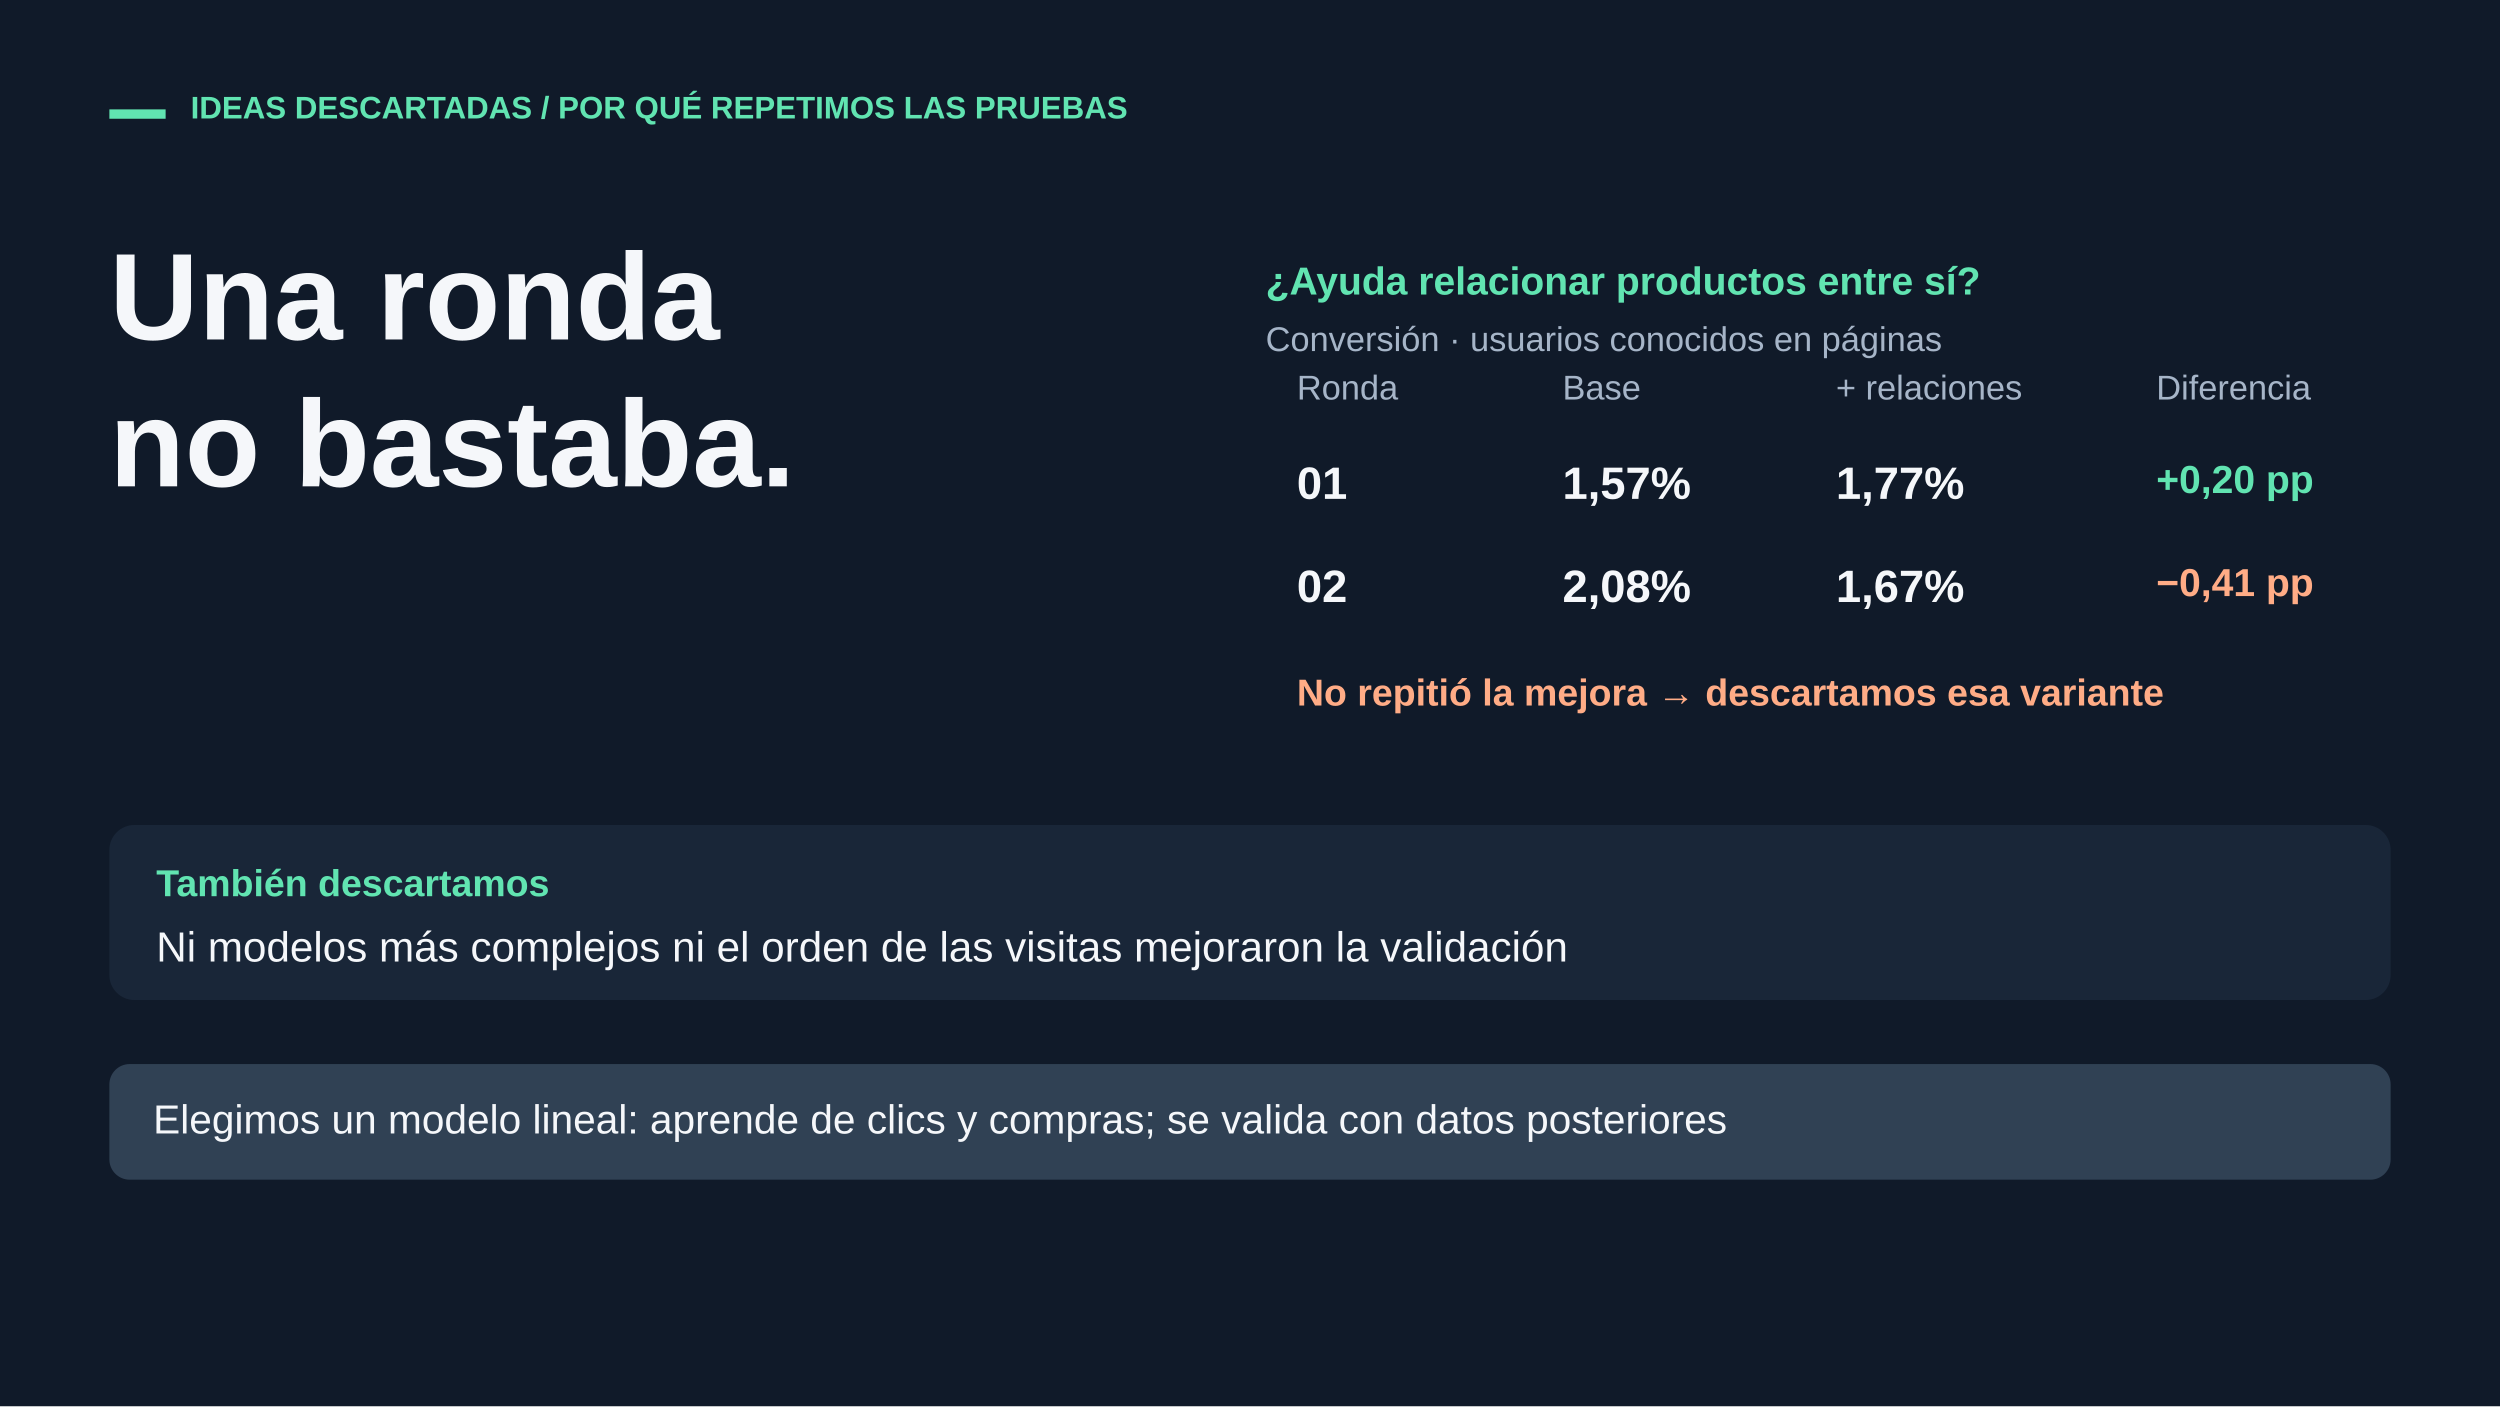
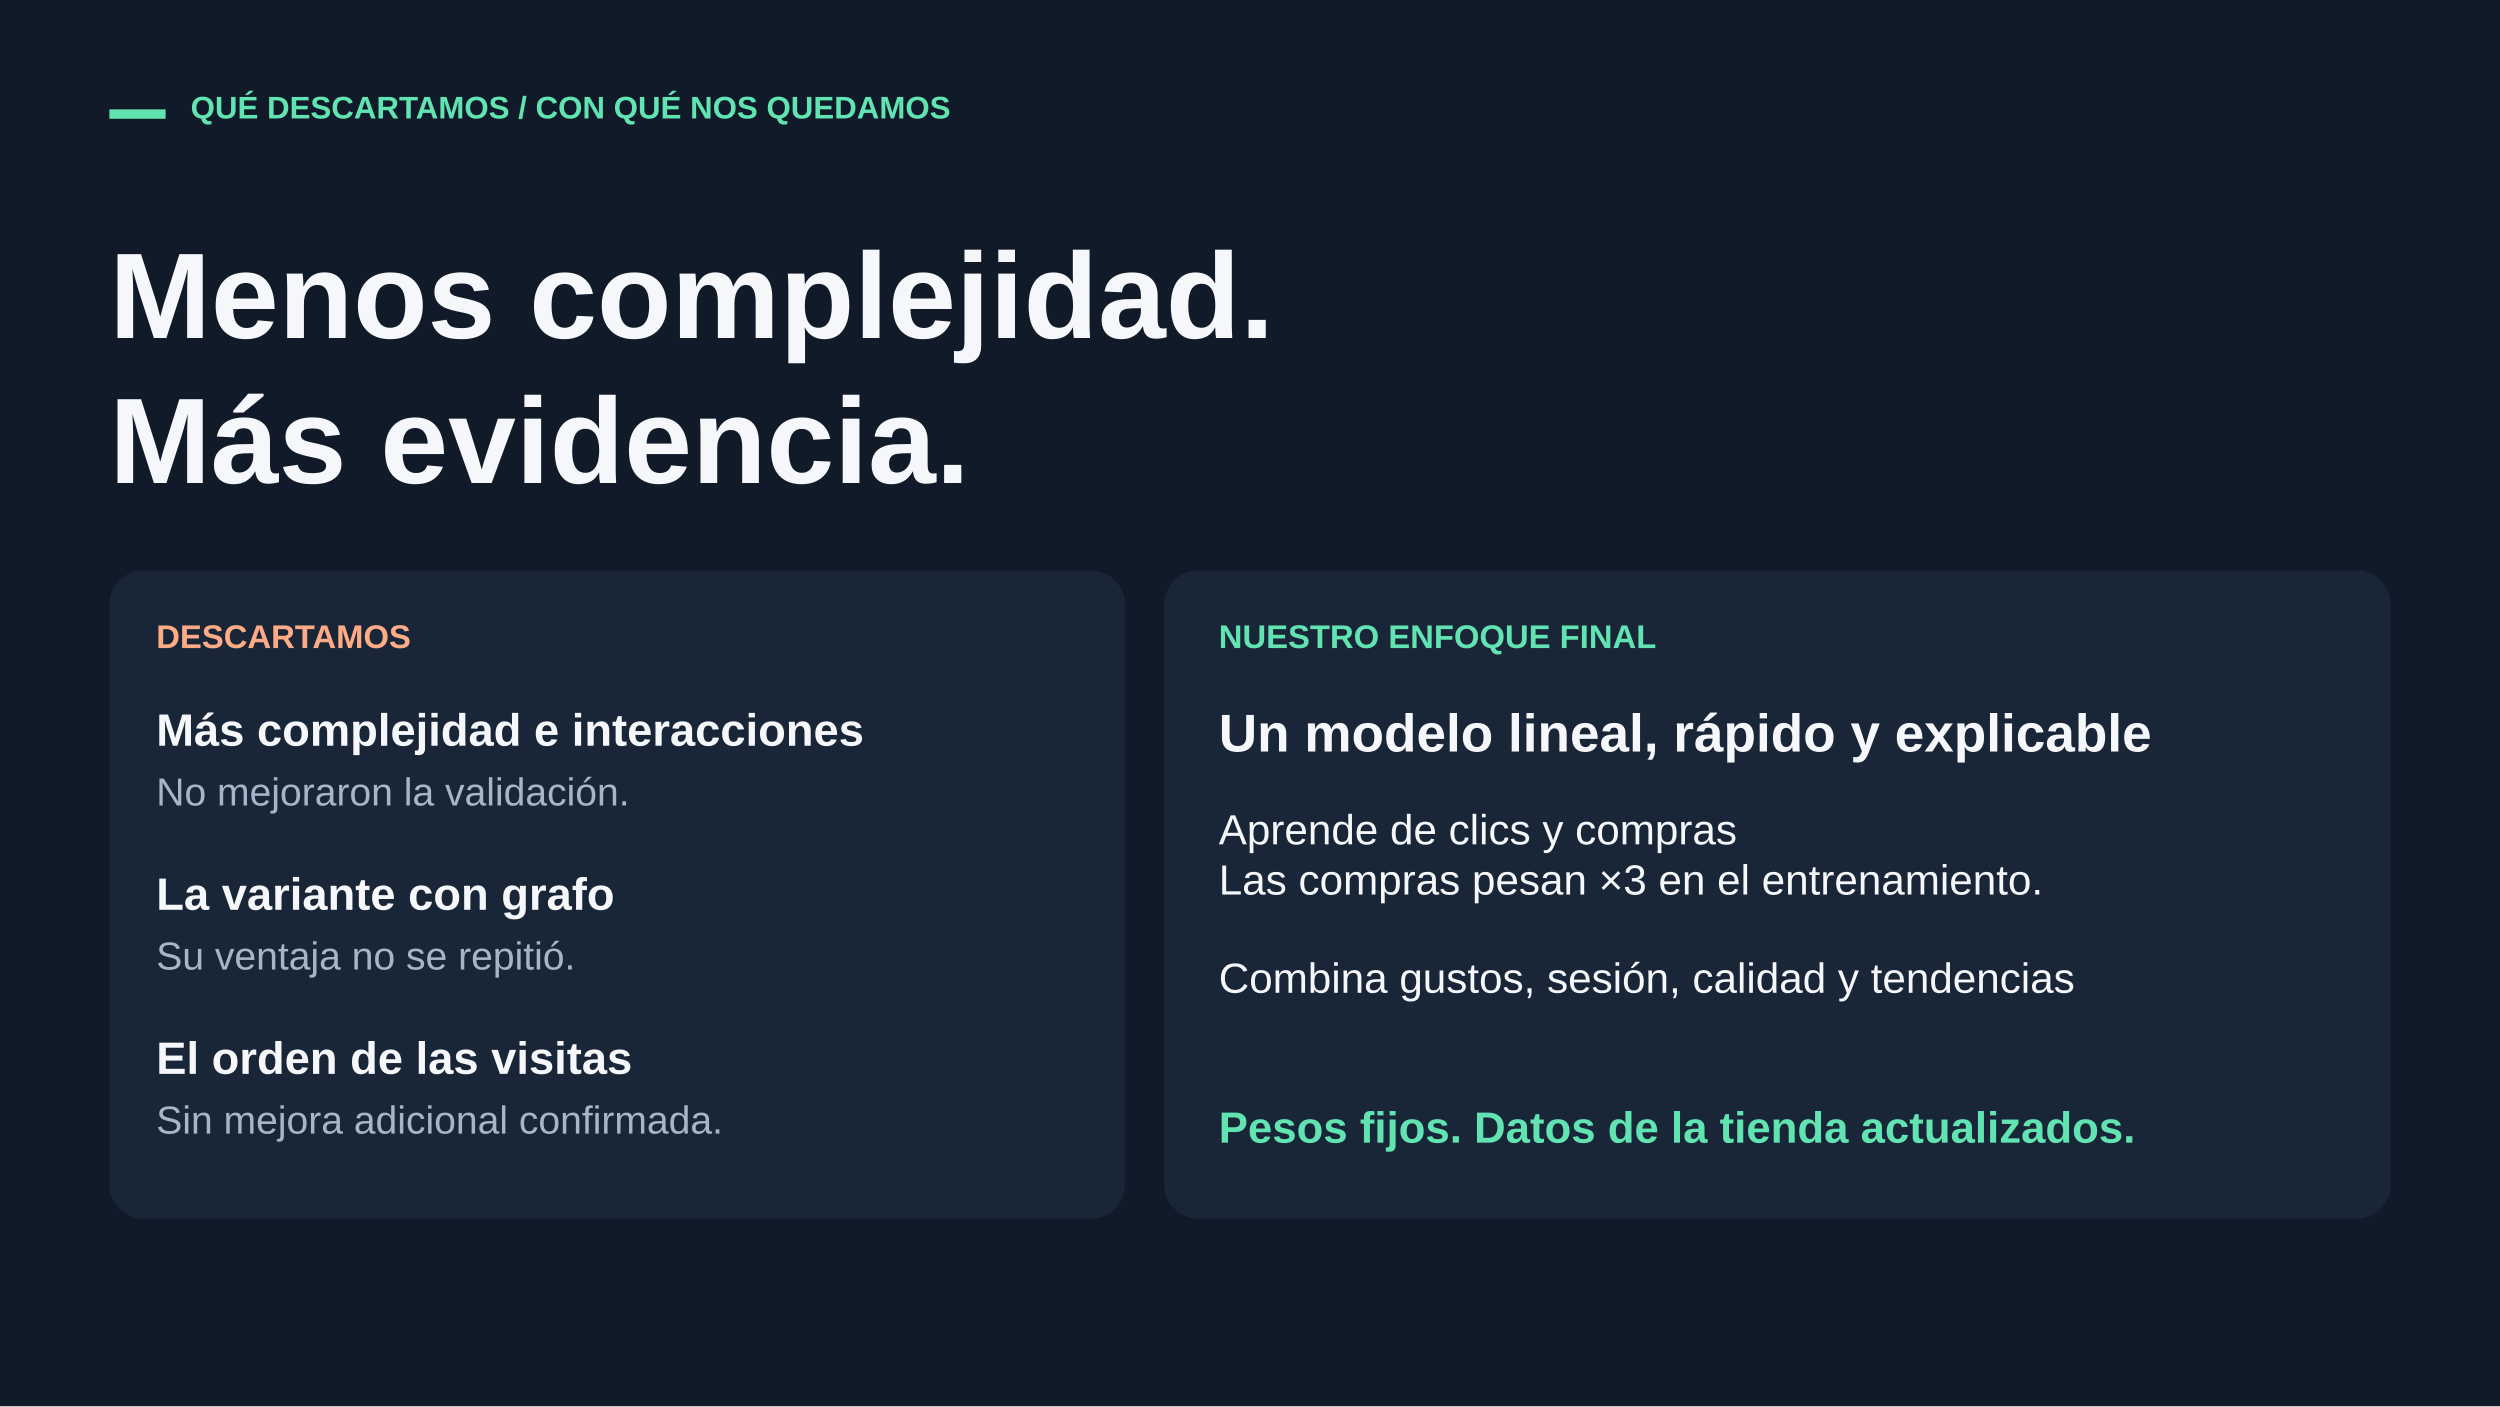
- <svg xmlns="http://www.w3.org/2000/svg" viewBox="0 0 1600 900" role="img" aria-label="Una ronda no bastaba.">
+ <svg xmlns="http://www.w3.org/2000/svg" viewBox="0 0 1600 900" role="img" aria-label="Menos complejidad. Más evidencia.">
  <rect x="0" y="0" width="1600" height="900" rx="0" fill="#101A29" />
  <rect x="70" y="70" width="36" height="6" rx="0" fill="#61E4B1" />
  <text fill="#61E4B1" font-family="Arial, sans-serif" font-size="20" font-weight="700">
-     <tspan x="122" y="75.8">IDEAS DESCARTADAS / POR QUÉ REPETIMOS LAS PRUEBAS</tspan>
+     <tspan x="122" y="75.8">QUÉ DESCARTAMOS / CON QUÉ NOS QUEDAMOS</tspan>
  </text>
-   <text fill="#F5F7FA" font-family="Arial, sans-serif" font-size="79" font-weight="700">
-     <tspan x="70" y="217.26">Una ronda</tspan>
-     <tspan x="70" y="311.27">no bastaba.</tspan>
+   <text fill="#F5F7FA" font-family="Arial, sans-serif" font-size="78" font-weight="700">
+     <tspan x="70" y="216.32">Menos complejidad.</tspan>
+     <tspan x="70" y="309.14">Más evidencia.</tspan>
  </text>
-   <text fill="#61E4B1" font-family="Arial, sans-serif" font-size="25" font-weight="700">
-     <tspan x="810" y="188.5">¿Ayuda relacionar productos entre sí?</tspan>
-   </text>
-   <text fill="#A6B5C8" font-family="Arial, sans-serif" font-size="22" font-weight="400">
-     <tspan x="810" y="224.68">Conversión · usuarios conocidos en páginas</tspan>
-   </text>
-   <text fill="#A6B5C8" font-family="Arial, sans-serif" font-size="22" font-weight="400">
-     <tspan x="830" y="255.68">Ronda</tspan>
-   </text>
-   <text fill="#A6B5C8" font-family="Arial, sans-serif" font-size="22" font-weight="400">
-     <tspan x="1000" y="255.68">Base</tspan>
-   </text>
-   <text fill="#A6B5C8" font-family="Arial, sans-serif" font-size="22" font-weight="400">
-     <tspan x="1175" y="255.68">+ relaciones</tspan>
-   </text>
-   <text fill="#A6B5C8" font-family="Arial, sans-serif" font-size="22" font-weight="400">
-     <tspan x="1380" y="255.68">Diferencia</tspan>
+   <rect x="70" y="365" width="650" height="415" rx="22" fill="#192638" />
+   <text fill="#FFAC86" font-family="Arial, sans-serif" font-size="21" font-weight="700">
+     <tspan x="100" y="414.74">DESCARTAMOS</tspan>
  </text>
  <text fill="#F5F7FA" font-family="Arial, sans-serif" font-size="29" font-weight="700">
-     <tspan x="830" y="319.26">01</tspan>
+     <tspan x="100" y="477.26">Más complejidad e interacciones</tspan>
+   </text>
+   <text fill="#A6B5C8" font-family="Arial, sans-serif" font-size="25" font-weight="400">
+     <tspan x="100" y="515.5">No mejoraron la validación.</tspan>
  </text>
  <text fill="#F5F7FA" font-family="Arial, sans-serif" font-size="29" font-weight="700">
-     <tspan x="1000" y="319.26">1,57%</tspan>
+     <tspan x="100" y="582.26">La variante con grafo</tspan>
+   </text>
+   <text fill="#A6B5C8" font-family="Arial, sans-serif" font-size="25" font-weight="400">
+     <tspan x="100" y="620.5">Su ventaja no se repitió.</tspan>
  </text>
  <text fill="#F5F7FA" font-family="Arial, sans-serif" font-size="29" font-weight="700">
-     <tspan x="1175" y="319.26">1,77%</tspan>
+     <tspan x="100" y="687.26">El orden de las visitas</tspan>
  </text>
-   <text fill="#61E4B1" font-family="Arial, sans-serif" font-size="25" font-weight="700">
-     <tspan x="1380" y="315.5">+0,20 pp</tspan>
+   <text fill="#A6B5C8" font-family="Arial, sans-serif" font-size="25" font-weight="400">
+     <tspan x="100" y="725.5">Sin mejora adicional confirmada.</tspan>
  </text>
-   <text fill="#F5F7FA" font-family="Arial, sans-serif" font-size="29" font-weight="700">
-     <tspan x="830" y="385.26">02</tspan>
+   <rect x="745" y="365" width="785" height="415" rx="22" fill="#192638" />
+   <text fill="#61E4B1" font-family="Arial, sans-serif" font-size="21" font-weight="700">
+     <tspan x="780" y="414.74">NUESTRO ENFOQUE FINAL</tspan>
  </text>
-   <text fill="#F5F7FA" font-family="Arial, sans-serif" font-size="29" font-weight="700">
-     <tspan x="1000" y="385.26">2,08%</tspan>
-   </text>
-   <text fill="#F5F7FA" font-family="Arial, sans-serif" font-size="29" font-weight="700">
-     <tspan x="1175" y="385.26">1,67%</tspan>
-   </text>
-   <text fill="#FFAC86" font-family="Arial, sans-serif" font-size="25" font-weight="700">
-     <tspan x="1380" y="381.5">−0,41 pp</tspan>
-   </text>
-   <text fill="#FFAC86" font-family="Arial, sans-serif" font-size="24" font-weight="700">
-     <tspan x="830" y="451.56">No repitió la mejora → descartamos esa variante</tspan>
-   </text>
-   <rect x="70" y="528" width="1460" height="112" rx="16" fill="#192638" />
-   <text fill="#61E4B1" font-family="Arial, sans-serif" font-size="24" font-weight="700">
-     <tspan x="100" y="573.56">También descartamos</tspan>
+   <text fill="#F5F7FA" font-family="Arial, sans-serif" font-size="34" font-weight="700">
+     <tspan x="780" y="480.96">Un modelo lineal, rápido y explicable</tspan>
  </text>
  <text fill="#F5F7FA" font-family="Arial, sans-serif" font-size="27" font-weight="400">
-     <tspan x="100" y="615.38">Ni modelos más complejos ni el orden de las visitas mejoraron la validación</tspan>
+     <tspan x="780" y="540.38">Aprende de clics y compras</tspan>
+     <tspan x="780" y="572.51">Las compras pesan ×3 en el entrenamiento.</tspan>
  </text>
-   <rect x="70" y="681" width="1460" height="74" rx="13" fill="#304154" />
-   <text fill="#F5F7FA" font-family="Arial, sans-serif" font-size="26" font-weight="400">
-     <tspan x="98" y="725.44">Elegimos un modelo lineal: aprende de clics y compras; se valida con datos posteriores</tspan>
+   <text fill="#F5F7FA" font-family="Arial, sans-serif" font-size="27" font-weight="400">
+     <tspan x="780" y="635.38">Combina gustos, sesión, calidad y tendencias</tspan>
+   </text>
+   <text fill="#61E4B1" font-family="Arial, sans-serif" font-size="28" font-weight="700">
+     <tspan x="780" y="731.32">Pesos fijos. Datos de la tienda actualizados.</tspan>
  </text>
</svg>
